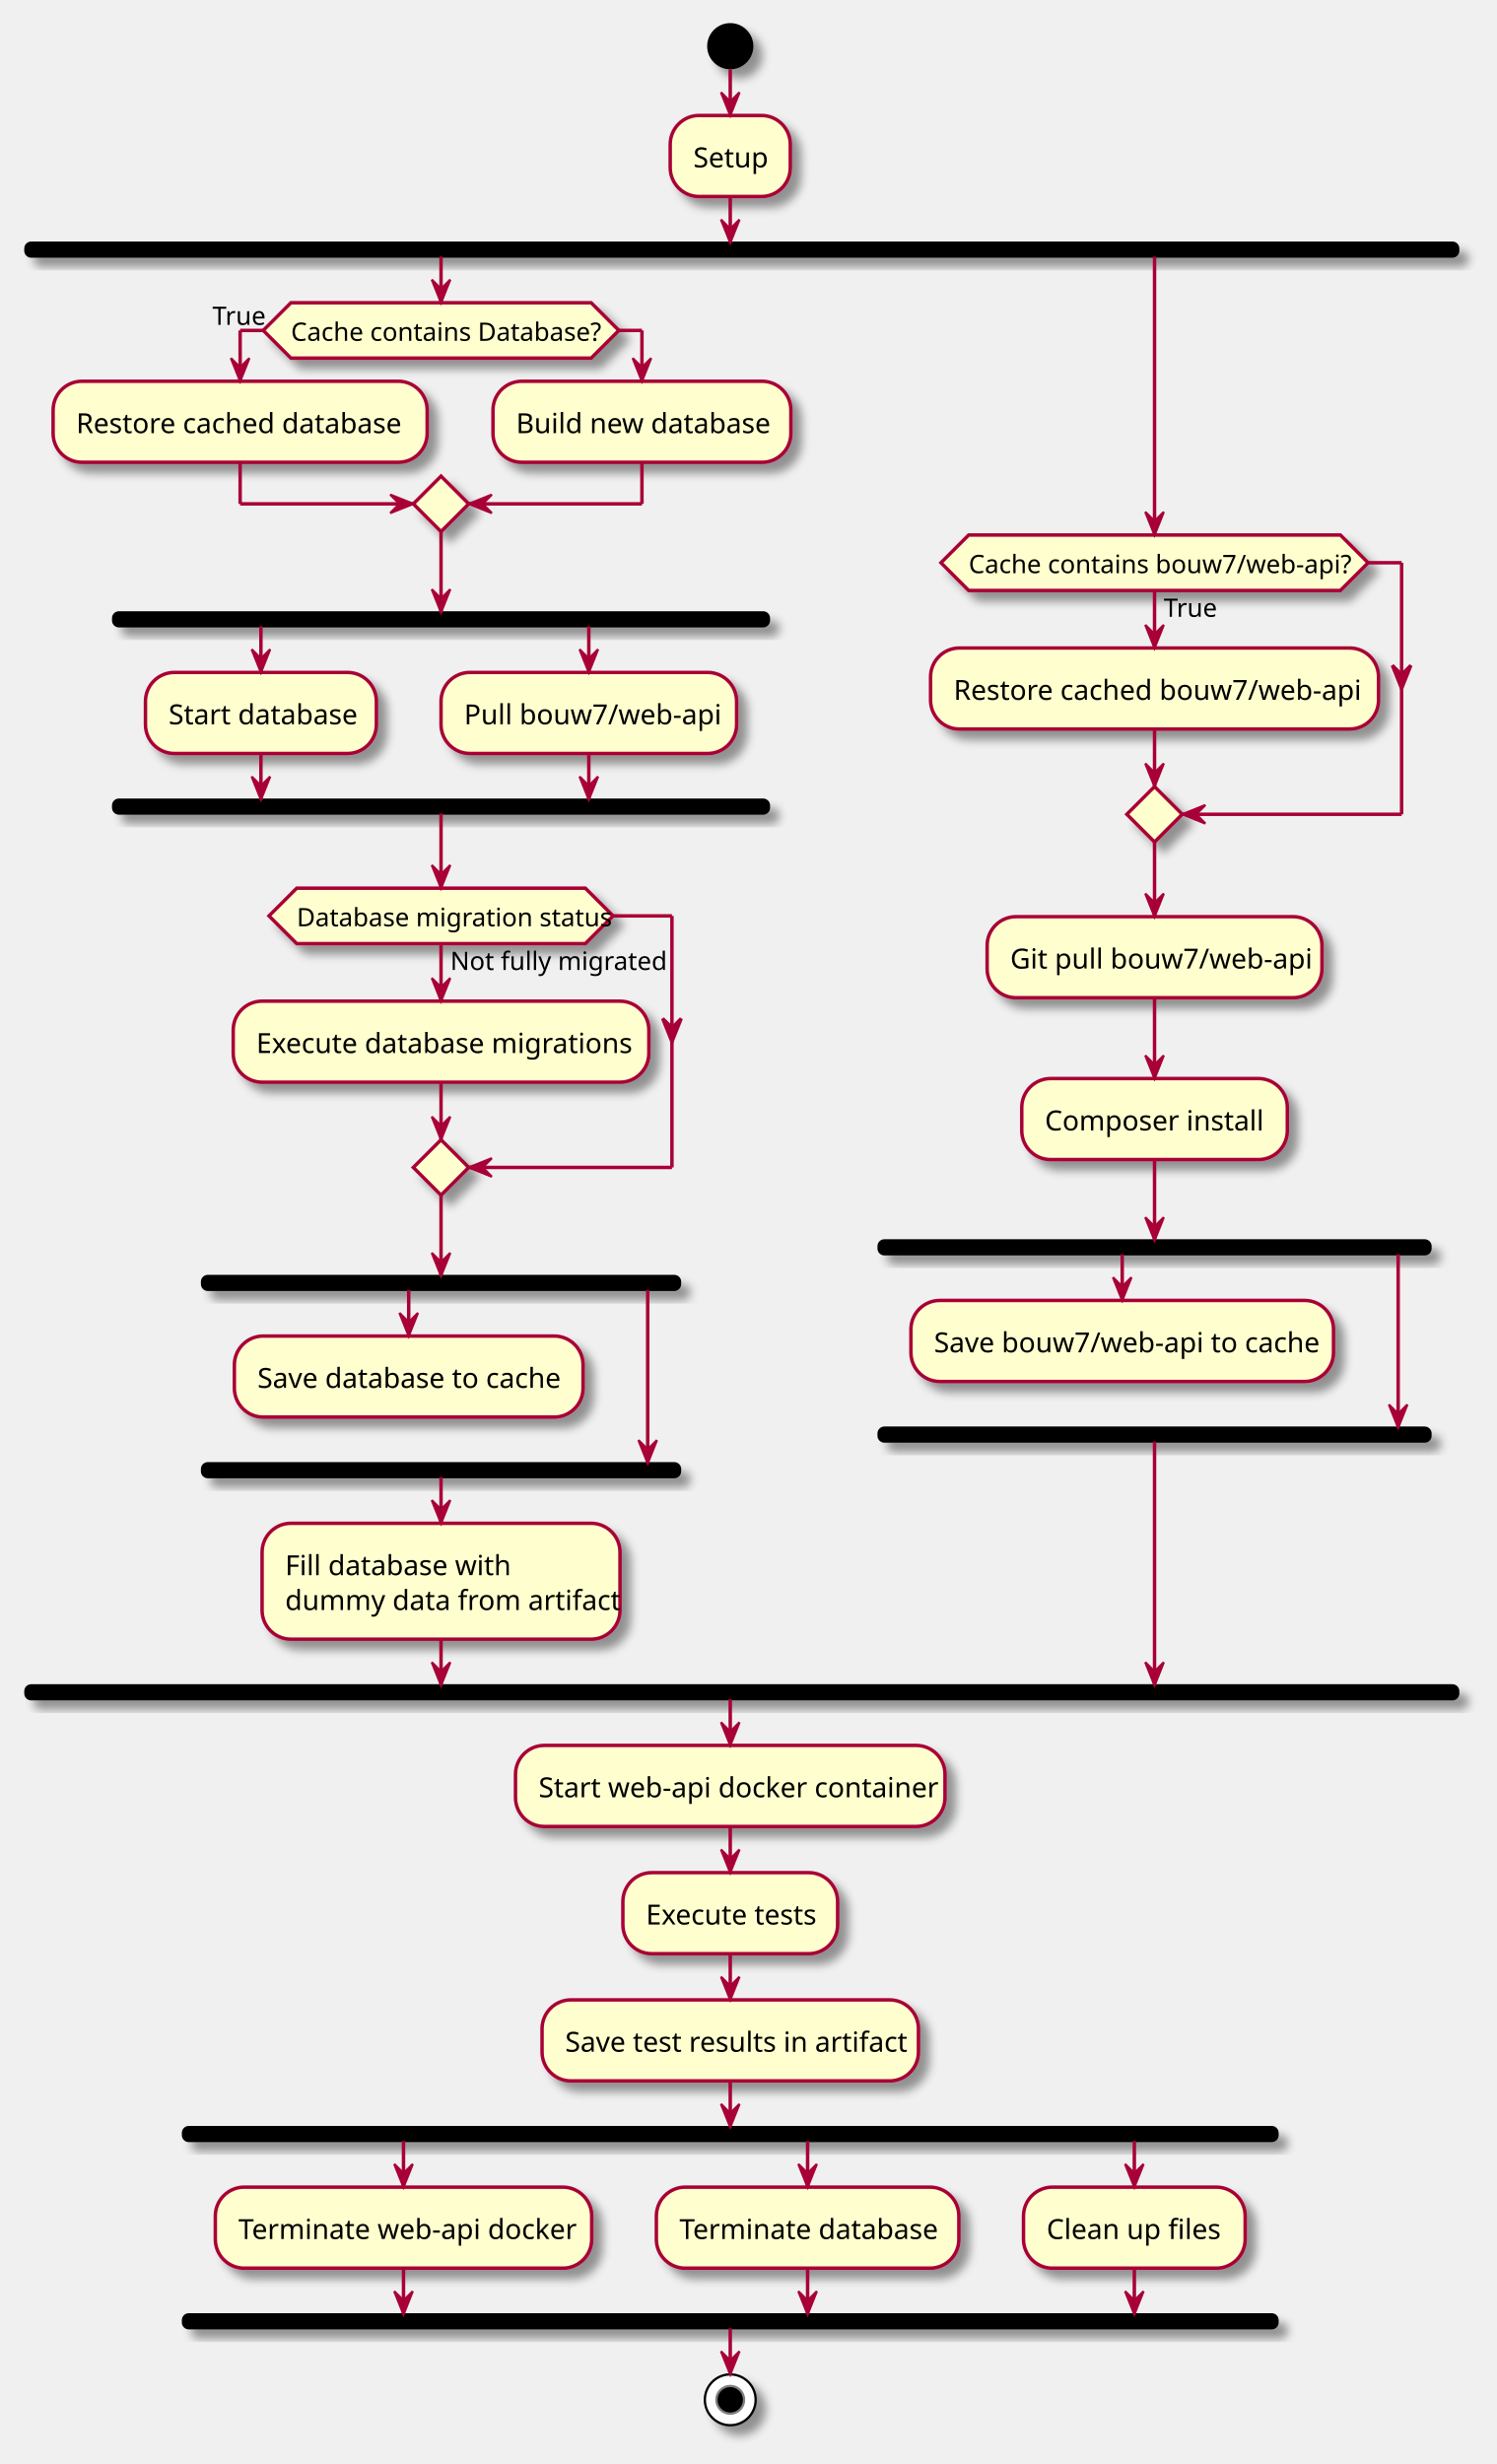
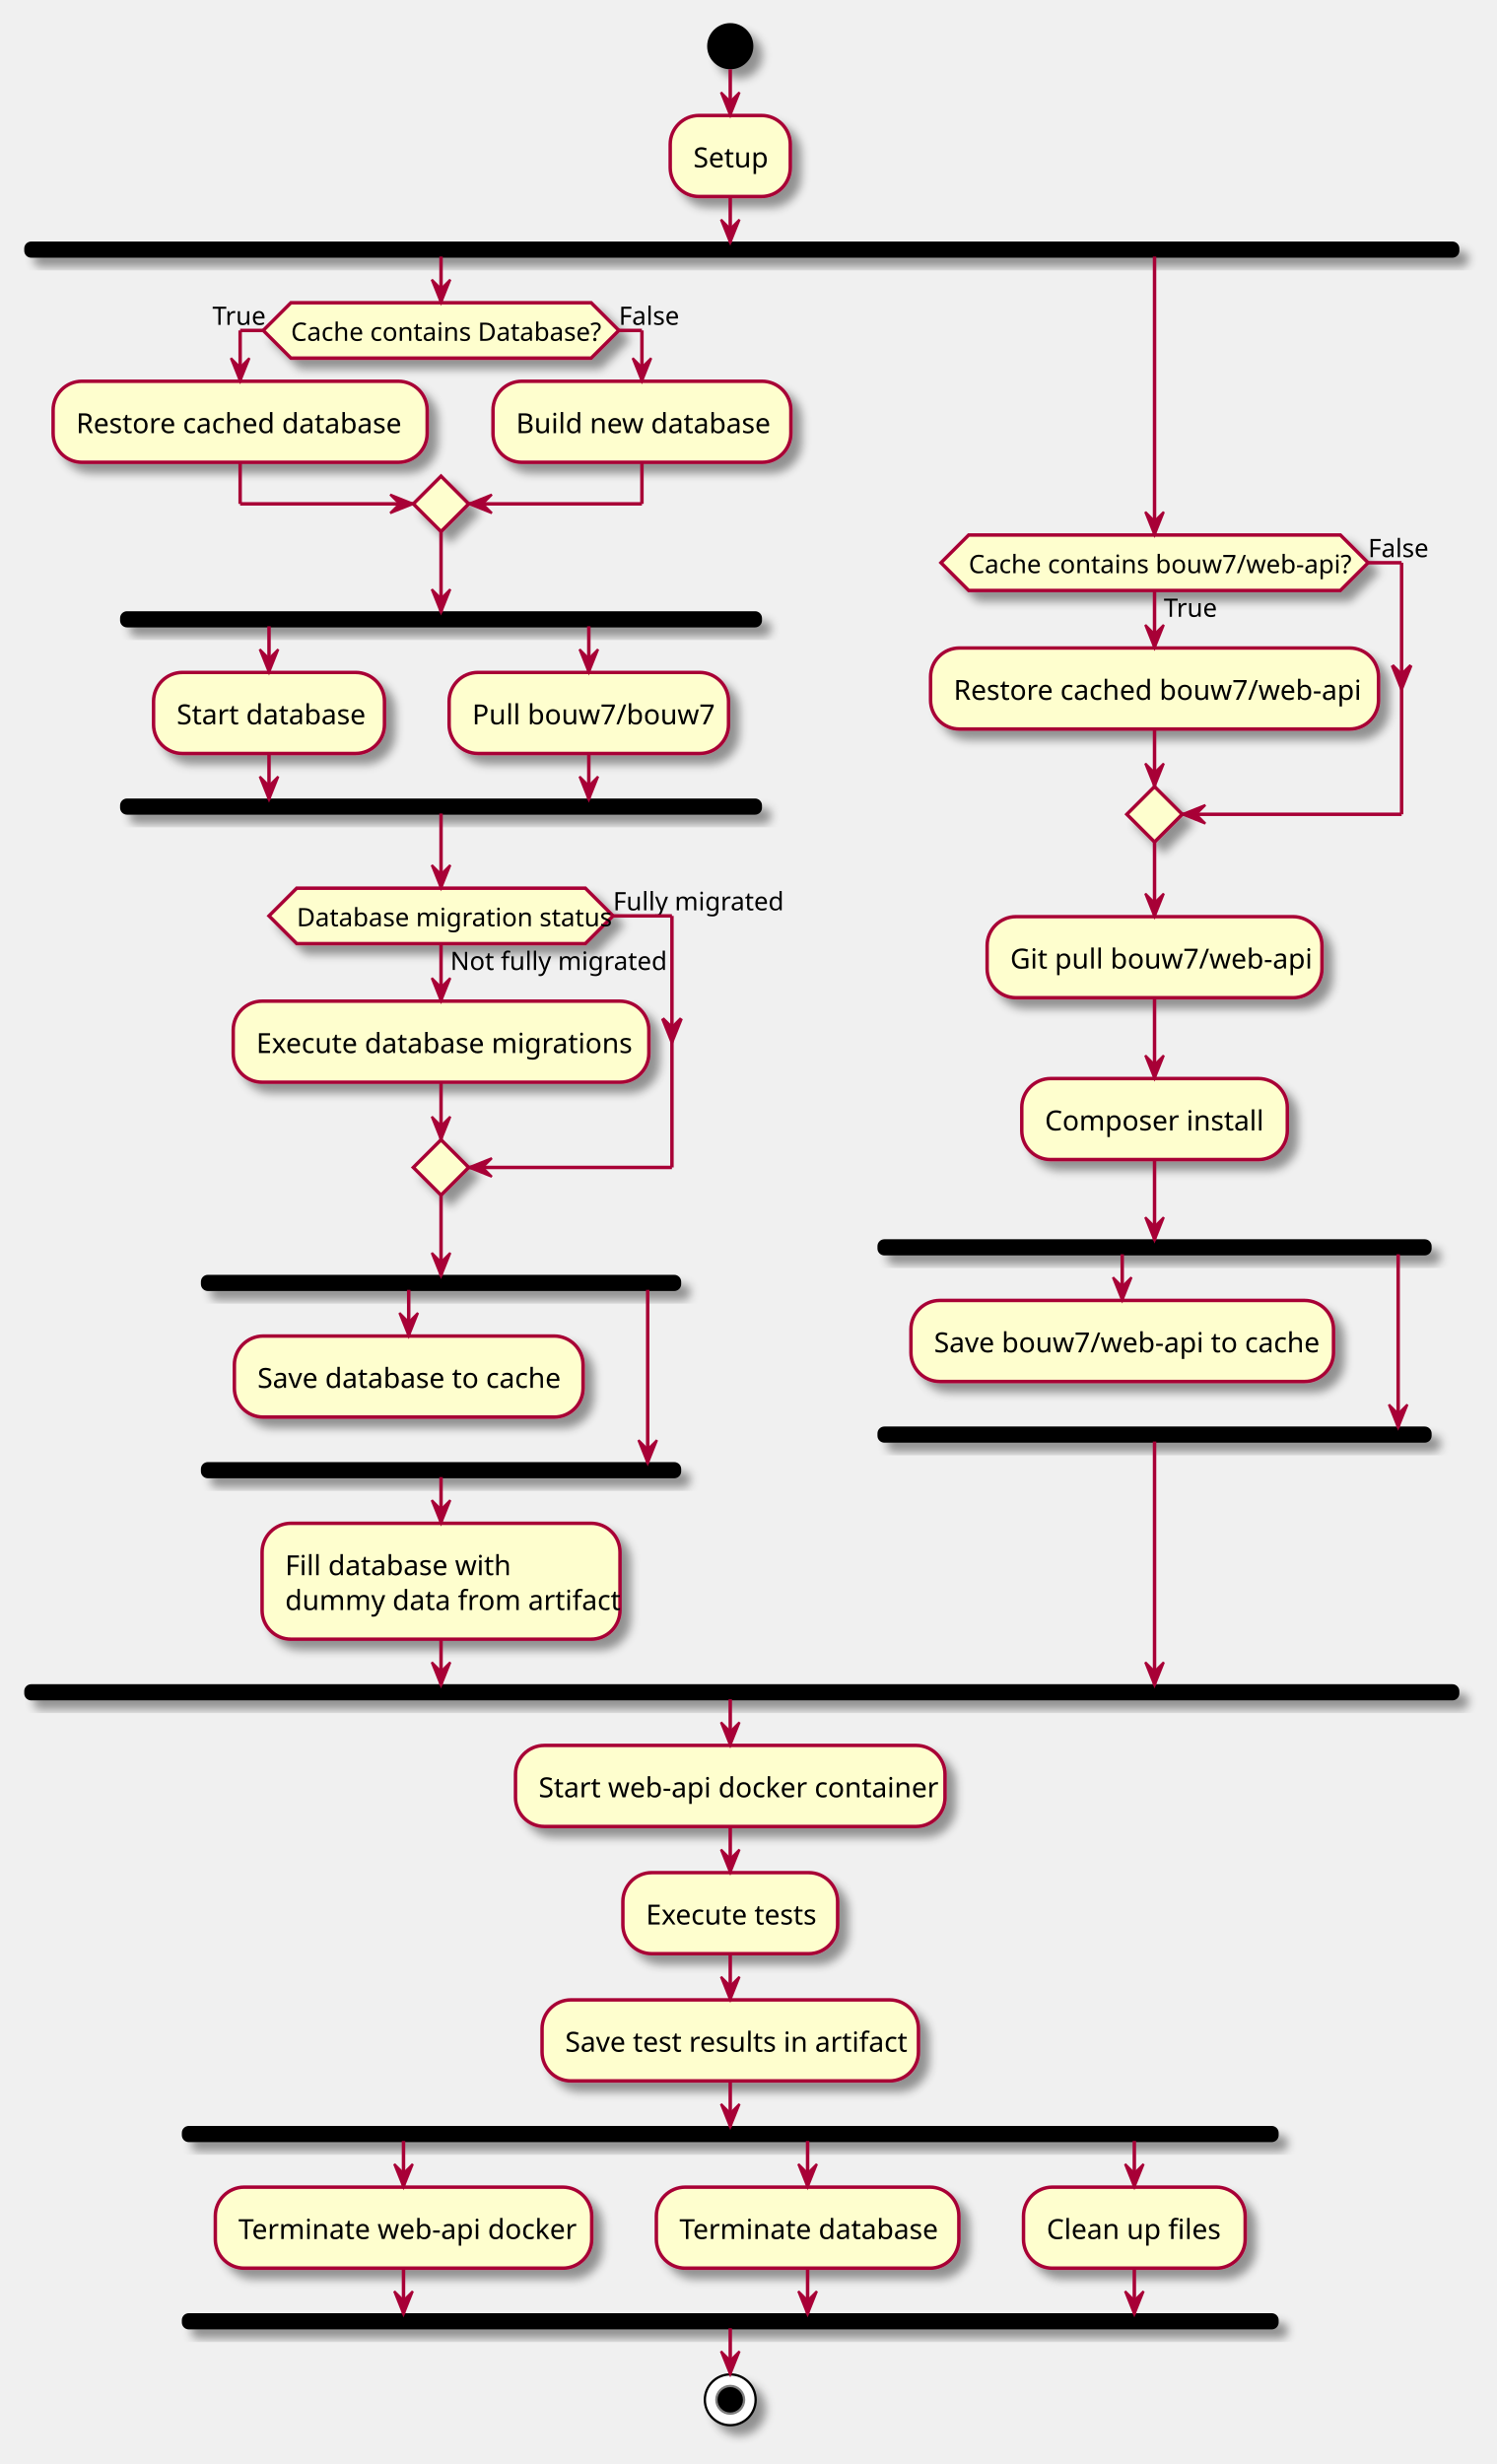
<svg xmlns="http://www.w3.org/2000/svg" contentScriptType="application/ecmascript" contentStyleType="text/css" height="1067px" preserveAspectRatio="none" style="width:648px;height:1067px;" version="1.1" viewBox="0 0 648 1067" width="648px" zoomAndPan="magnify">
  <defs>
-     <filter height="300%" id="f16pz7qskl4nuh" width="300%" x="-1" y="-1">
+     <filter height="300%" id="fonhrp1jfpjck" width="300%" x="-1" y="-1">
      <feGaussianBlur result="blurOut" stdDeviation="2.0" />
      <feColorMatrix in="blurOut" result="blurOut2" type="matrix" values="0 0 0 0 0 0 0 0 0 0 0 0 0 0 0 0 0 0 .4 0" />
      <feOffset dx="4.0" dy="4.0" in="blurOut2" result="blurOut3" />
      <feBlend in="SourceGraphic" in2="blurOut3" mode="normal" />
    </filter>
  </defs>
  <g>
-     <ellipse cx="316.25" cy="20" fill="#000000" filter="url(#f16pz7qskl4nuh)" rx="10" ry="10" style="stroke:none;stroke-width:1.0;" />
-     <rect fill="#FEFECE" filter="url(#f16pz7qskl4nuh)" height="35.094" rx="12.5" ry="12.5" style="stroke:#A80036;stroke-width:1.5;" width="52" x="290.25" y="50" />
+     <ellipse cx="316.25" cy="20" fill="#000000" filter="url(#fonhrp1jfpjck)" rx="10" ry="10" style="stroke:none;stroke-width:1.0;" />
+     <rect fill="#FEFECE" filter="url(#fonhrp1jfpjck)" height="35.094" rx="12.5" ry="12.5" style="stroke:#A80036;stroke-width:1.5;" width="52" x="290.25" y="50" />
    <text fill="#000000" font-family="sans-serif" font-size="12" lengthAdjust="spacing" textLength="32" x="300.25" y="72.457">Setup</text>
-     <rect fill="#000000" filter="url(#f16pz7qskl4nuh)" height="6" rx="2.5" ry="2.5" style="stroke:#000000;stroke-width:1.0;" width="620.5" x="11" y="105.094" />
-     <polygon fill="#FEFECE" filter="url(#f16pz7qskl4nuh)" points="126,131.094,256,131.094,268,143.094,256,155.094,126,155.094,114,143.094,126,131.094" style="stroke:#A80036;stroke-width:1.5;" />
+     <rect fill="#000000" filter="url(#fonhrp1jfpjck)" height="6" rx="2.5" ry="2.5" style="stroke:#000000;stroke-width:1.0;" width="620.5" x="11" y="105.094" />
+     <polygon fill="#FEFECE" filter="url(#fonhrp1jfpjck)" points="126,131.094,256,131.094,268,143.094,256,155.094,126,155.094,114,143.094,126,131.094" style="stroke:#A80036;stroke-width:1.5;" />
    <text fill="#000000" font-family="sans-serif" font-size="11" lengthAdjust="spacing" textLength="130" x="126" y="147.595">Cache contains Database?</text>
    <text fill="#000000" font-family="sans-serif" font-size="11" lengthAdjust="spacing" textLength="22" x="92" y="140.677">True</text>
-     <rect fill="#FEFECE" filter="url(#f16pz7qskl4nuh)" height="35.094" rx="12.5" ry="12.5" style="stroke:#A80036;stroke-width:1.5;" width="162" x="23" y="165.094" />
+     <text fill="#000000" font-family="sans-serif" font-size="11" lengthAdjust="spacing" textLength="26" x="268" y="140.677">False</text>
+     <rect fill="#FEFECE" filter="url(#fonhrp1jfpjck)" height="35.094" rx="12.5" ry="12.5" style="stroke:#A80036;stroke-width:1.5;" width="162" x="23" y="165.094" />
    <text fill="#000000" font-family="sans-serif" font-size="12" lengthAdjust="spacing" textLength="142" x="33" y="187.551">Restore cached database</text>
-     <rect fill="#FEFECE" filter="url(#f16pz7qskl4nuh)" height="35.094" rx="12.5" ry="12.5" style="stroke:#A80036;stroke-width:1.5;" width="129" x="213.5" y="165.094" />
+     <rect fill="#FEFECE" filter="url(#fonhrp1jfpjck)" height="35.094" rx="12.5" ry="12.5" style="stroke:#A80036;stroke-width:1.5;" width="129" x="213.5" y="165.094" />
    <text fill="#000000" font-family="sans-serif" font-size="12" lengthAdjust="spacing" textLength="109" x="223.5" y="187.551">Build new database</text>
-     <polygon fill="#FEFECE" filter="url(#f16pz7qskl4nuh)" points="191,206.188,203,218.188,191,230.188,179,218.188,191,206.188" style="stroke:#A80036;stroke-width:1.5;" />
-     <rect fill="#000000" filter="url(#f16pz7qskl4nuh)" height="6" rx="2.5" ry="2.5" style="stroke:#000000;stroke-width:1.0;" width="284" x="49" y="265.188" />
-     <rect fill="#FEFECE" filter="url(#f16pz7qskl4nuh)" height="35.094" rx="12.5" ry="12.5" style="stroke:#A80036;stroke-width:1.5;" width="100" x="63" y="291.188" />
-     <text fill="#000000" font-family="sans-serif" font-size="12" lengthAdjust="spacing" textLength="80" x="73" y="313.644">Start database</text>
-     <rect fill="#FEFECE" filter="url(#f16pz7qskl4nuh)" height="35.094" rx="12.5" ry="12.5" style="stroke:#A80036;stroke-width:1.5;" width="128" x="191" y="291.188" />
-     <text fill="#000000" font-family="sans-serif" font-size="12" lengthAdjust="spacing" textLength="108" x="201" y="313.644">Pull bouw7/web-api</text>
-     <rect fill="#000000" filter="url(#f16pz7qskl4nuh)" height="6" rx="2.5" ry="2.5" style="stroke:#000000;stroke-width:1.0;" width="284" x="49" y="346.281" />
-     <rect fill="#FEFECE" filter="url(#f16pz7qskl4nuh)" height="35.094" rx="12.5" ry="12.5" style="stroke:#A80036;stroke-width:1.5;" width="180" x="101" y="433.535" />
+     <polygon fill="#FEFECE" filter="url(#fonhrp1jfpjck)" points="191,206.188,203,218.188,191,230.188,179,218.188,191,206.188" style="stroke:#A80036;stroke-width:1.5;" />
+     <rect fill="#000000" filter="url(#fonhrp1jfpjck)" height="6" rx="2.5" ry="2.5" style="stroke:#000000;stroke-width:1.0;" width="277" x="52.5" y="265.188" />
+     <rect fill="#FEFECE" filter="url(#fonhrp1jfpjck)" height="35.094" rx="12.5" ry="12.5" style="stroke:#A80036;stroke-width:1.5;" width="100" x="66.5" y="291.188" />
+     <text fill="#000000" font-family="sans-serif" font-size="12" lengthAdjust="spacing" textLength="80" x="76.5" y="313.644">Start database</text>
+     <rect fill="#FEFECE" filter="url(#fonhrp1jfpjck)" height="35.094" rx="12.5" ry="12.5" style="stroke:#A80036;stroke-width:1.5;" width="121" x="194.5" y="291.188" />
+     <text fill="#000000" font-family="sans-serif" font-size="12" lengthAdjust="spacing" textLength="101" x="204.5" y="313.644">Pull bouw7/bouw7</text>
+     <rect fill="#000000" filter="url(#fonhrp1jfpjck)" height="6" rx="2.5" ry="2.5" style="stroke:#000000;stroke-width:1.0;" width="277" x="52.5" y="346.281" />
+     <rect fill="#FEFECE" filter="url(#fonhrp1jfpjck)" height="35.094" rx="12.5" ry="12.5" style="stroke:#A80036;stroke-width:1.5;" width="180" x="101" y="433.535" />
    <text fill="#000000" font-family="sans-serif" font-size="12" lengthAdjust="spacing" textLength="160" x="111" y="455.992">Execute database migrations</text>
-     <polygon fill="#FEFECE" filter="url(#f16pz7qskl4nuh)" points="128.5,384.617,253.5,384.617,265.5,396.617,253.5,408.617,128.5,408.617,116.5,396.617,128.5,384.617" style="stroke:#A80036;stroke-width:1.5;" />
+     <polygon fill="#FEFECE" filter="url(#fonhrp1jfpjck)" points="128.5,384.617,253.5,384.617,265.5,396.617,253.5,408.617,128.5,408.617,116.5,396.617,128.5,384.617" style="stroke:#A80036;stroke-width:1.5;" />
    <text fill="#000000" font-family="sans-serif" font-size="11" lengthAdjust="spacing" textLength="83" x="195" y="420.036">Not fully migrated</text>
    <text fill="#000000" font-family="sans-serif" font-size="11" lengthAdjust="spacing" textLength="125" x="128.5" y="401.118">Database migration status</text>
-     <polygon fill="#FEFECE" filter="url(#f16pz7qskl4nuh)" points="191,493.547,203,505.547,191,517.547,179,505.547,191,493.547" style="stroke:#A80036;stroke-width:1.5;" />
-     <rect fill="#000000" filter="url(#f16pz7qskl4nuh)" height="6" rx="2.5" ry="2.5" style="stroke:#000000;stroke-width:1.0;" width="207" x="87.5" y="552.547" />
-     <rect fill="#FEFECE" filter="url(#f16pz7qskl4nuh)" height="35.094" rx="12.5" ry="12.5" style="stroke:#A80036;stroke-width:1.5;" width="151" x="101.5" y="578.547" />
+     <text fill="#000000" font-family="sans-serif" font-size="11" lengthAdjust="spacing" textLength="66" x="265.5" y="394.2">Fully migrated</text>
+     <polygon fill="#FEFECE" filter="url(#fonhrp1jfpjck)" points="191,493.547,203,505.547,191,517.547,179,505.547,191,493.547" style="stroke:#A80036;stroke-width:1.5;" />
+     <rect fill="#000000" filter="url(#fonhrp1jfpjck)" height="6" rx="2.5" ry="2.5" style="stroke:#000000;stroke-width:1.0;" width="207" x="87.5" y="552.547" />
+     <rect fill="#FEFECE" filter="url(#fonhrp1jfpjck)" height="35.094" rx="12.5" ry="12.5" style="stroke:#A80036;stroke-width:1.5;" width="151" x="101.5" y="578.547" />
    <text fill="#000000" font-family="sans-serif" font-size="12" lengthAdjust="spacing" textLength="131" x="111.5" y="601.004">Save database to cache</text>
-     <rect fill="#000000" filter="url(#f16pz7qskl4nuh)" height="6" rx="2.5" ry="2.5" style="stroke:#000000;stroke-width:1.0;" width="207" x="87.5" y="633.641" />
-     <rect fill="#FEFECE" filter="url(#f16pz7qskl4nuh)" height="50.188" rx="12.5" ry="12.5" style="stroke:#A80036;stroke-width:1.5;" width="155" x="113.5" y="659.641" />
+     <rect fill="#000000" filter="url(#fonhrp1jfpjck)" height="6" rx="2.5" ry="2.5" style="stroke:#000000;stroke-width:1.0;" width="207" x="87.5" y="633.641" />
+     <rect fill="#FEFECE" filter="url(#fonhrp1jfpjck)" height="50.188" rx="12.5" ry="12.5" style="stroke:#A80036;stroke-width:1.5;" width="155" x="113.5" y="659.641" />
    <text fill="#000000" font-family="sans-serif" font-size="12" lengthAdjust="spacing" textLength="96" x="123.5" y="682.098">Fill database with</text>
    <text fill="#000000" font-family="sans-serif" font-size="12" lengthAdjust="spacing" textLength="135" x="123.5" y="697.191">dummy data from artifact</text>
-     <rect fill="#FEFECE" filter="url(#f16pz7qskl4nuh)" height="35.094" rx="12.5" ry="12.5" style="stroke:#A80036;stroke-width:1.5;" width="194" x="403" y="280.606" />
+     <rect fill="#FEFECE" filter="url(#fonhrp1jfpjck)" height="35.094" rx="12.5" ry="12.5" style="stroke:#A80036;stroke-width:1.5;" width="194" x="403" y="280.606" />
    <text fill="#000000" font-family="sans-serif" font-size="12" lengthAdjust="spacing" textLength="174" x="413" y="303.062">Restore cached bouw7/web-api</text>
-     <polygon fill="#FEFECE" filter="url(#f16pz7qskl4nuh)" points="419.5,231.688,580.5,231.688,592.5,243.688,580.5,255.688,419.5,255.688,407.5,243.688,419.5,231.688" style="stroke:#A80036;stroke-width:1.5;" />
+     <polygon fill="#FEFECE" filter="url(#fonhrp1jfpjck)" points="419.5,231.688,580.5,231.688,592.5,243.688,580.5,255.688,419.5,255.688,407.5,243.688,419.5,231.688" style="stroke:#A80036;stroke-width:1.5;" />
    <text fill="#000000" font-family="sans-serif" font-size="11" lengthAdjust="spacing" textLength="22" x="504" y="267.106">True</text>
    <text fill="#000000" font-family="sans-serif" font-size="11" lengthAdjust="spacing" textLength="161" x="419.5" y="248.189">Cache contains bouw7/web-api?</text>
-     <polygon fill="#FEFECE" filter="url(#f16pz7qskl4nuh)" points="500,340.617,512,352.617,500,364.617,488,352.617,500,340.617" style="stroke:#A80036;stroke-width:1.5;" />
-     <rect fill="#FEFECE" filter="url(#f16pz7qskl4nuh)" height="35.094" rx="12.5" ry="12.5" style="stroke:#A80036;stroke-width:1.5;" width="145" x="427.5" y="396.953" />
+     <text fill="#000000" font-family="sans-serif" font-size="11" lengthAdjust="spacing" textLength="26" x="592.5" y="241.27">False</text>
+     <polygon fill="#FEFECE" filter="url(#fonhrp1jfpjck)" points="500,340.617,512,352.617,500,364.617,488,352.617,500,340.617" style="stroke:#A80036;stroke-width:1.5;" />
+     <rect fill="#FEFECE" filter="url(#fonhrp1jfpjck)" height="35.094" rx="12.5" ry="12.5" style="stroke:#A80036;stroke-width:1.5;" width="145" x="427.5" y="396.953" />
    <text fill="#000000" font-family="sans-serif" font-size="12" lengthAdjust="spacing" textLength="125" x="437.5" y="419.41">Git pull bouw7/web-api</text>
-     <rect fill="#FEFECE" filter="url(#f16pz7qskl4nuh)" height="35.094" rx="12.5" ry="12.5" style="stroke:#A80036;stroke-width:1.5;" width="115" x="442.5" y="467.047" />
+     <rect fill="#FEFECE" filter="url(#fonhrp1jfpjck)" height="35.094" rx="12.5" ry="12.5" style="stroke:#A80036;stroke-width:1.5;" width="115" x="442.5" y="467.047" />
    <text fill="#000000" font-family="sans-serif" font-size="12" lengthAdjust="spacing" textLength="95" x="452.5" y="489.504">Composer install</text>
-     <rect fill="#000000" filter="url(#f16pz7qskl4nuh)" height="6" rx="2.5" ry="2.5" style="stroke:#000000;stroke-width:1.0;" width="239" x="380.5" y="537.141" />
-     <rect fill="#FEFECE" filter="url(#f16pz7qskl4nuh)" height="35.094" rx="12.5" ry="12.5" style="stroke:#A80036;stroke-width:1.5;" width="183" x="394.5" y="563.141" />
+     <rect fill="#000000" filter="url(#fonhrp1jfpjck)" height="6" rx="2.5" ry="2.5" style="stroke:#000000;stroke-width:1.0;" width="239" x="380.5" y="537.141" />
+     <rect fill="#FEFECE" filter="url(#fonhrp1jfpjck)" height="35.094" rx="12.5" ry="12.5" style="stroke:#A80036;stroke-width:1.5;" width="183" x="394.5" y="563.141" />
    <text fill="#000000" font-family="sans-serif" font-size="12" lengthAdjust="spacing" textLength="163" x="404.5" y="585.598">Save bouw7/web-api to cache</text>
-     <rect fill="#000000" filter="url(#f16pz7qskl4nuh)" height="6" rx="2.5" ry="2.5" style="stroke:#000000;stroke-width:1.0;" width="239" x="380.5" y="618.234" />
-     <rect fill="#000000" filter="url(#f16pz7qskl4nuh)" height="6" rx="2.5" ry="2.5" style="stroke:#000000;stroke-width:1.0;" width="620.5" x="11" y="729.828" />
-     <rect fill="#FEFECE" filter="url(#f16pz7qskl4nuh)" height="35.094" rx="12.5" ry="12.5" style="stroke:#A80036;stroke-width:1.5;" width="186" x="223.25" y="755.828" />
+     <rect fill="#000000" filter="url(#fonhrp1jfpjck)" height="6" rx="2.5" ry="2.5" style="stroke:#000000;stroke-width:1.0;" width="239" x="380.5" y="618.234" />
+     <rect fill="#000000" filter="url(#fonhrp1jfpjck)" height="6" rx="2.5" ry="2.5" style="stroke:#000000;stroke-width:1.0;" width="620.5" x="11" y="729.828" />
+     <rect fill="#FEFECE" filter="url(#fonhrp1jfpjck)" height="35.094" rx="12.5" ry="12.5" style="stroke:#A80036;stroke-width:1.5;" width="186" x="223.25" y="755.828" />
    <text fill="#000000" font-family="sans-serif" font-size="12" lengthAdjust="spacing" textLength="166" x="233.25" y="778.285">Start web-api docker container</text>
-     <rect fill="#FEFECE" filter="url(#f16pz7qskl4nuh)" height="35.094" rx="12.5" ry="12.5" style="stroke:#A80036;stroke-width:1.5;" width="93" x="269.75" y="810.922" />
+     <rect fill="#FEFECE" filter="url(#fonhrp1jfpjck)" height="35.094" rx="12.5" ry="12.5" style="stroke:#A80036;stroke-width:1.5;" width="93" x="269.75" y="810.922" />
    <text fill="#000000" font-family="sans-serif" font-size="12" lengthAdjust="spacing" textLength="73" x="279.75" y="833.379">Execute tests</text>
-     <rect fill="#FEFECE" filter="url(#f16pz7qskl4nuh)" height="35.094" rx="12.5" ry="12.5" style="stroke:#A80036;stroke-width:1.5;" width="163" x="234.75" y="866.016" />
+     <rect fill="#FEFECE" filter="url(#fonhrp1jfpjck)" height="35.094" rx="12.5" ry="12.5" style="stroke:#A80036;stroke-width:1.5;" width="163" x="234.75" y="866.016" />
    <text fill="#000000" font-family="sans-serif" font-size="12" lengthAdjust="spacing" textLength="143" x="244.75" y="888.473">Save test results in artifact</text>
-     <rect fill="#000000" filter="url(#f16pz7qskl4nuh)" height="6" rx="2.5" ry="2.5" style="stroke:#000000;stroke-width:1.0;" width="474" x="79.25" y="921.109" />
-     <rect fill="#FEFECE" filter="url(#f16pz7qskl4nuh)" height="35.094" rx="12.5" ry="12.5" style="stroke:#A80036;stroke-width:1.5;" width="163" x="93.25" y="947.109" />
+     <rect fill="#000000" filter="url(#fonhrp1jfpjck)" height="6" rx="2.5" ry="2.5" style="stroke:#000000;stroke-width:1.0;" width="474" x="79.25" y="921.109" />
+     <rect fill="#FEFECE" filter="url(#fonhrp1jfpjck)" height="35.094" rx="12.5" ry="12.5" style="stroke:#A80036;stroke-width:1.5;" width="163" x="93.25" y="947.109" />
    <text fill="#000000" font-family="sans-serif" font-size="12" lengthAdjust="spacing" textLength="143" x="103.25" y="969.566">Terminate web-api docker</text>
-     <rect fill="#FEFECE" filter="url(#f16pz7qskl4nuh)" height="35.094" rx="12.5" ry="12.5" style="stroke:#A80036;stroke-width:1.5;" width="131" x="284.25" y="947.109" />
+     <rect fill="#FEFECE" filter="url(#fonhrp1jfpjck)" height="35.094" rx="12.5" ry="12.5" style="stroke:#A80036;stroke-width:1.5;" width="131" x="284.25" y="947.109" />
    <text fill="#000000" font-family="sans-serif" font-size="12" lengthAdjust="spacing" textLength="111" x="294.25" y="969.566">Terminate database</text>
-     <rect fill="#FEFECE" filter="url(#f16pz7qskl4nuh)" height="35.094" rx="12.5" ry="12.5" style="stroke:#A80036;stroke-width:1.5;" width="96" x="443.25" y="947.109" />
+     <rect fill="#FEFECE" filter="url(#fonhrp1jfpjck)" height="35.094" rx="12.5" ry="12.5" style="stroke:#A80036;stroke-width:1.5;" width="96" x="443.25" y="947.109" />
    <text fill="#000000" font-family="sans-serif" font-size="12" lengthAdjust="spacing" textLength="76" x="453.25" y="969.566">Clean up files</text>
-     <rect fill="#000000" filter="url(#f16pz7qskl4nuh)" height="6" rx="2.5" ry="2.5" style="stroke:#000000;stroke-width:1.0;" width="474" x="79.25" y="1002.203" />
-     <ellipse cx="316.25" cy="1039.203" fill="#FFFFFF" filter="url(#f16pz7qskl4nuh)" rx="11" ry="11" style="stroke:#000000;stroke-width:1.0;" />
+     <rect fill="#000000" filter="url(#fonhrp1jfpjck)" height="6" rx="2.5" ry="2.5" style="stroke:#000000;stroke-width:1.0;" width="474" x="79.25" y="1002.203" />
+     <ellipse cx="316.25" cy="1039.203" fill="#FFFFFF" filter="url(#fonhrp1jfpjck)" rx="11" ry="11" style="stroke:#000000;stroke-width:1.0;" />
    <ellipse cx="316.25" cy="1039.203" fill="#000000" rx="6" ry="6" style="stroke:#7F7F7F;stroke-width:1.0;" />
    <line style="stroke:#A80036;stroke-width:1.5;" x1="316.25" x2="316.25" y1="30" y2="50" />
    <polygon fill="#A80036" points="312.25,40,316.25,50,320.25,40,316.25,44" style="stroke:#A80036;stroke-width:1.0;" />
    <line style="stroke:#A80036;stroke-width:1.5;" x1="114" x2="104" y1="143.094" y2="143.094" />
    <line style="stroke:#A80036;stroke-width:1.5;" x1="104" x2="104" y1="143.094" y2="165.094" />
    <polygon fill="#A80036" points="100,155.094,104,165.094,108,155.094,104,159.094" style="stroke:#A80036;stroke-width:1.0;" />
    <line style="stroke:#A80036;stroke-width:1.5;" x1="268" x2="278" y1="143.094" y2="143.094" />
    <line style="stroke:#A80036;stroke-width:1.5;" x1="278" x2="278" y1="143.094" y2="165.094" />
    <polygon fill="#A80036" points="274,155.094,278,165.094,282,155.094,278,159.094" style="stroke:#A80036;stroke-width:1.0;" />
    <line style="stroke:#A80036;stroke-width:1.5;" x1="104" x2="104" y1="200.188" y2="218.188" />
    <line style="stroke:#A80036;stroke-width:1.5;" x1="104" x2="179" y1="218.188" y2="218.188" />
    <polygon fill="#A80036" points="169,214.188,179,218.188,169,222.188,173,218.188" style="stroke:#A80036;stroke-width:1.0;" />
    <line style="stroke:#A80036;stroke-width:1.5;" x1="278" x2="278" y1="200.188" y2="218.188" />
    <line style="stroke:#A80036;stroke-width:1.5;" x1="278" x2="203" y1="218.188" y2="218.188" />
    <polygon fill="#A80036" points="213,214.188,203,218.188,213,222.188,209,218.188" style="stroke:#A80036;stroke-width:1.0;" />
-     <line style="stroke:#A80036;stroke-width:1.5;" x1="113" x2="113" y1="271.188" y2="291.188" />
-     <polygon fill="#A80036" points="109,281.188,113,291.188,117,281.188,113,285.188" style="stroke:#A80036;stroke-width:1.0;" />
+     <line style="stroke:#A80036;stroke-width:1.5;" x1="116.5" x2="116.5" y1="271.188" y2="291.188" />
+     <polygon fill="#A80036" points="112.5,281.188,116.5,291.188,120.5,281.188,116.5,285.188" style="stroke:#A80036;stroke-width:1.0;" />
    <line style="stroke:#A80036;stroke-width:1.5;" x1="255" x2="255" y1="271.188" y2="291.188" />
    <polygon fill="#A80036" points="251,281.188,255,291.188,259,281.188,255,285.188" style="stroke:#A80036;stroke-width:1.0;" />
-     <line style="stroke:#A80036;stroke-width:1.5;" x1="113" x2="113" y1="326.281" y2="346.281" />
-     <polygon fill="#A80036" points="109,336.281,113,346.281,117,336.281,113,340.281" style="stroke:#A80036;stroke-width:1.0;" />
+     <line style="stroke:#A80036;stroke-width:1.5;" x1="116.5" x2="116.5" y1="326.281" y2="346.281" />
+     <polygon fill="#A80036" points="112.5,336.281,116.5,346.281,120.5,336.281,116.5,340.281" style="stroke:#A80036;stroke-width:1.0;" />
    <line style="stroke:#A80036;stroke-width:1.5;" x1="255" x2="255" y1="326.281" y2="346.281" />
    <polygon fill="#A80036" points="251,336.281,255,346.281,259,336.281,255,340.281" style="stroke:#A80036;stroke-width:1.0;" />
    <line style="stroke:#A80036;stroke-width:1.5;" x1="191" x2="191" y1="230.188" y2="265.188" />
    <polygon fill="#A80036" points="187,255.188,191,265.188,195,255.188,191,259.188" style="stroke:#A80036;stroke-width:1.0;" />
    <line style="stroke:#A80036;stroke-width:1.5;" x1="191" x2="191" y1="408.617" y2="433.535" />
    <polygon fill="#A80036" points="187,423.535,191,433.535,195,423.535,191,427.535" style="stroke:#A80036;stroke-width:1.0;" />
    <line style="stroke:#A80036;stroke-width:1.5;" x1="265.5" x2="291" y1="396.617" y2="396.617" />
    <polygon fill="#A80036" points="287,441.082,291,451.082,295,441.082,291,445.082" style="stroke:#A80036;stroke-width:1.5;" />
    <line style="stroke:#A80036;stroke-width:1.5;" x1="291" x2="291" y1="396.617" y2="505.547" />
    <line style="stroke:#A80036;stroke-width:1.5;" x1="291" x2="203" y1="505.547" y2="505.547" />
    <polygon fill="#A80036" points="213,501.547,203,505.547,213,509.547,209,505.547" style="stroke:#A80036;stroke-width:1.0;" />
    <line style="stroke:#A80036;stroke-width:1.5;" x1="191" x2="191" y1="468.629" y2="493.547" />
    <polygon fill="#A80036" points="187,483.547,191,493.547,195,483.547,191,487.547" style="stroke:#A80036;stroke-width:1.0;" />
    <line style="stroke:#A80036;stroke-width:1.5;" x1="191" x2="191" y1="352.281" y2="384.617" />
    <polygon fill="#A80036" points="187,374.617,191,384.617,195,374.617,191,378.617" style="stroke:#A80036;stroke-width:1.0;" />
    <line style="stroke:#A80036;stroke-width:1.5;" x1="177" x2="177" y1="558.547" y2="578.547" />
    <polygon fill="#A80036" points="173,568.547,177,578.547,181,568.547,177,572.547" style="stroke:#A80036;stroke-width:1.0;" />
    <line style="stroke:#A80036;stroke-width:1.5;" x1="280.5" x2="280.5" y1="558.547" y2="633.641" />
    <polygon fill="#A80036" points="276.5,623.641,280.5,633.641,284.5,623.641,280.5,627.641" style="stroke:#A80036;stroke-width:1.0;" />
    <line style="stroke:#A80036;stroke-width:1.5;" x1="191" x2="191" y1="517.547" y2="552.547" />
    <polygon fill="#A80036" points="187,542.547,191,552.547,195,542.547,191,546.547" style="stroke:#A80036;stroke-width:1.0;" />
    <line style="stroke:#A80036;stroke-width:1.5;" x1="191" x2="191" y1="639.641" y2="659.641" />
    <polygon fill="#A80036" points="187,649.641,191,659.641,195,649.641,191,653.641" style="stroke:#A80036;stroke-width:1.0;" />
    <line style="stroke:#A80036;stroke-width:1.5;" x1="500" x2="500" y1="255.688" y2="280.606" />
    <polygon fill="#A80036" points="496,270.606,500,280.606,504,270.606,500,274.606" style="stroke:#A80036;stroke-width:1.0;" />
    <line style="stroke:#A80036;stroke-width:1.5;" x1="592.5" x2="607" y1="243.688" y2="243.688" />
    <polygon fill="#A80036" points="603,288.152,607,298.152,611,288.152,607,292.152" style="stroke:#A80036;stroke-width:1.5;" />
    <line style="stroke:#A80036;stroke-width:1.5;" x1="607" x2="607" y1="243.688" y2="352.617" />
    <line style="stroke:#A80036;stroke-width:1.5;" x1="607" x2="512" y1="352.617" y2="352.617" />
    <polygon fill="#A80036" points="522,348.617,512,352.617,522,356.617,518,352.617" style="stroke:#A80036;stroke-width:1.0;" />
    <line style="stroke:#A80036;stroke-width:1.5;" x1="500" x2="500" y1="315.699" y2="340.617" />
    <polygon fill="#A80036" points="496,330.617,500,340.617,504,330.617,500,334.617" style="stroke:#A80036;stroke-width:1.0;" />
    <line style="stroke:#A80036;stroke-width:1.5;" x1="500" x2="500" y1="364.617" y2="396.953" />
    <polygon fill="#A80036" points="496,386.953,500,396.953,504,386.953,500,390.953" style="stroke:#A80036;stroke-width:1.0;" />
    <line style="stroke:#A80036;stroke-width:1.5;" x1="500" x2="500" y1="432.047" y2="467.047" />
    <polygon fill="#A80036" points="496,457.047,500,467.047,504,457.047,500,461.047" style="stroke:#A80036;stroke-width:1.0;" />
    <line style="stroke:#A80036;stroke-width:1.5;" x1="486" x2="486" y1="543.141" y2="563.141" />
    <polygon fill="#A80036" points="482,553.141,486,563.141,490,553.141,486,557.141" style="stroke:#A80036;stroke-width:1.0;" />
    <line style="stroke:#A80036;stroke-width:1.5;" x1="605.5" x2="605.5" y1="543.141" y2="618.234" />
    <polygon fill="#A80036" points="601.5,608.234,605.5,618.234,609.5,608.234,605.5,612.234" style="stroke:#A80036;stroke-width:1.0;" />
    <line style="stroke:#A80036;stroke-width:1.5;" x1="500" x2="500" y1="502.141" y2="537.141" />
    <polygon fill="#A80036" points="496,527.141,500,537.141,504,527.141,500,531.141" style="stroke:#A80036;stroke-width:1.0;" />
    <line style="stroke:#A80036;stroke-width:1.5;" x1="191" x2="191" y1="111.094" y2="131.094" />
    <polygon fill="#A80036" points="187,121.094,191,131.094,195,121.094,191,125.094" style="stroke:#A80036;stroke-width:1.0;" />
    <line style="stroke:#A80036;stroke-width:1.5;" x1="500" x2="500" y1="111.094" y2="231.688" />
    <polygon fill="#A80036" points="496,221.688,500,231.688,504,221.688,500,225.688" style="stroke:#A80036;stroke-width:1.0;" />
    <line style="stroke:#A80036;stroke-width:1.5;" x1="191" x2="191" y1="709.828" y2="729.828" />
    <polygon fill="#A80036" points="187,719.828,191,729.828,195,719.828,191,723.828" style="stroke:#A80036;stroke-width:1.0;" />
    <line style="stroke:#A80036;stroke-width:1.5;" x1="500" x2="500" y1="624.234" y2="729.828" />
    <polygon fill="#A80036" points="496,719.828,500,729.828,504,719.828,500,723.828" style="stroke:#A80036;stroke-width:1.0;" />
    <line style="stroke:#A80036;stroke-width:1.5;" x1="316.25" x2="316.25" y1="85.094" y2="105.094" />
    <polygon fill="#A80036" points="312.25,95.094,316.25,105.094,320.25,95.094,316.25,99.094" style="stroke:#A80036;stroke-width:1.0;" />
    <line style="stroke:#A80036;stroke-width:1.5;" x1="316.25" x2="316.25" y1="735.828" y2="755.828" />
    <polygon fill="#A80036" points="312.25,745.828,316.25,755.828,320.25,745.828,316.25,749.828" style="stroke:#A80036;stroke-width:1.0;" />
    <line style="stroke:#A80036;stroke-width:1.5;" x1="316.25" x2="316.25" y1="790.922" y2="810.922" />
    <polygon fill="#A80036" points="312.25,800.922,316.25,810.922,320.25,800.922,316.25,804.922" style="stroke:#A80036;stroke-width:1.0;" />
    <line style="stroke:#A80036;stroke-width:1.5;" x1="316.25" x2="316.25" y1="846.016" y2="866.016" />
    <polygon fill="#A80036" points="312.25,856.016,316.25,866.016,320.25,856.016,316.25,860.016" style="stroke:#A80036;stroke-width:1.0;" />
    <line style="stroke:#A80036;stroke-width:1.5;" x1="174.75" x2="174.75" y1="927.109" y2="947.109" />
    <polygon fill="#A80036" points="170.75,937.109,174.75,947.109,178.75,937.109,174.75,941.109" style="stroke:#A80036;stroke-width:1.0;" />
    <line style="stroke:#A80036;stroke-width:1.5;" x1="349.75" x2="349.75" y1="927.109" y2="947.109" />
    <polygon fill="#A80036" points="345.75,937.109,349.75,947.109,353.75,937.109,349.75,941.109" style="stroke:#A80036;stroke-width:1.0;" />
    <line style="stroke:#A80036;stroke-width:1.5;" x1="491.25" x2="491.25" y1="927.109" y2="947.109" />
    <polygon fill="#A80036" points="487.25,937.109,491.25,947.109,495.25,937.109,491.25,941.109" style="stroke:#A80036;stroke-width:1.0;" />
    <line style="stroke:#A80036;stroke-width:1.5;" x1="174.75" x2="174.75" y1="982.203" y2="1002.203" />
    <polygon fill="#A80036" points="170.75,992.203,174.75,1002.203,178.75,992.203,174.75,996.203" style="stroke:#A80036;stroke-width:1.0;" />
    <line style="stroke:#A80036;stroke-width:1.5;" x1="349.75" x2="349.75" y1="982.203" y2="1002.203" />
    <polygon fill="#A80036" points="345.75,992.203,349.75,1002.203,353.75,992.203,349.75,996.203" style="stroke:#A80036;stroke-width:1.0;" />
    <line style="stroke:#A80036;stroke-width:1.5;" x1="491.25" x2="491.25" y1="982.203" y2="1002.203" />
    <polygon fill="#A80036" points="487.25,992.203,491.25,1002.203,495.25,992.203,491.25,996.203" style="stroke:#A80036;stroke-width:1.0;" />
    <line style="stroke:#A80036;stroke-width:1.5;" x1="316.25" x2="316.25" y1="901.109" y2="921.109" />
    <polygon fill="#A80036" points="312.25,911.109,316.25,921.109,320.25,911.109,316.25,915.109" style="stroke:#A80036;stroke-width:1.0;" />
    <line style="stroke:#A80036;stroke-width:1.5;" x1="316.25" x2="316.25" y1="1008.203" y2="1028.203" />
    <polygon fill="#A80036" points="312.25,1018.203,316.25,1028.203,320.25,1018.203,316.25,1022.203" style="stroke:#A80036;stroke-width:1.0;" />
  </g>
</svg>
